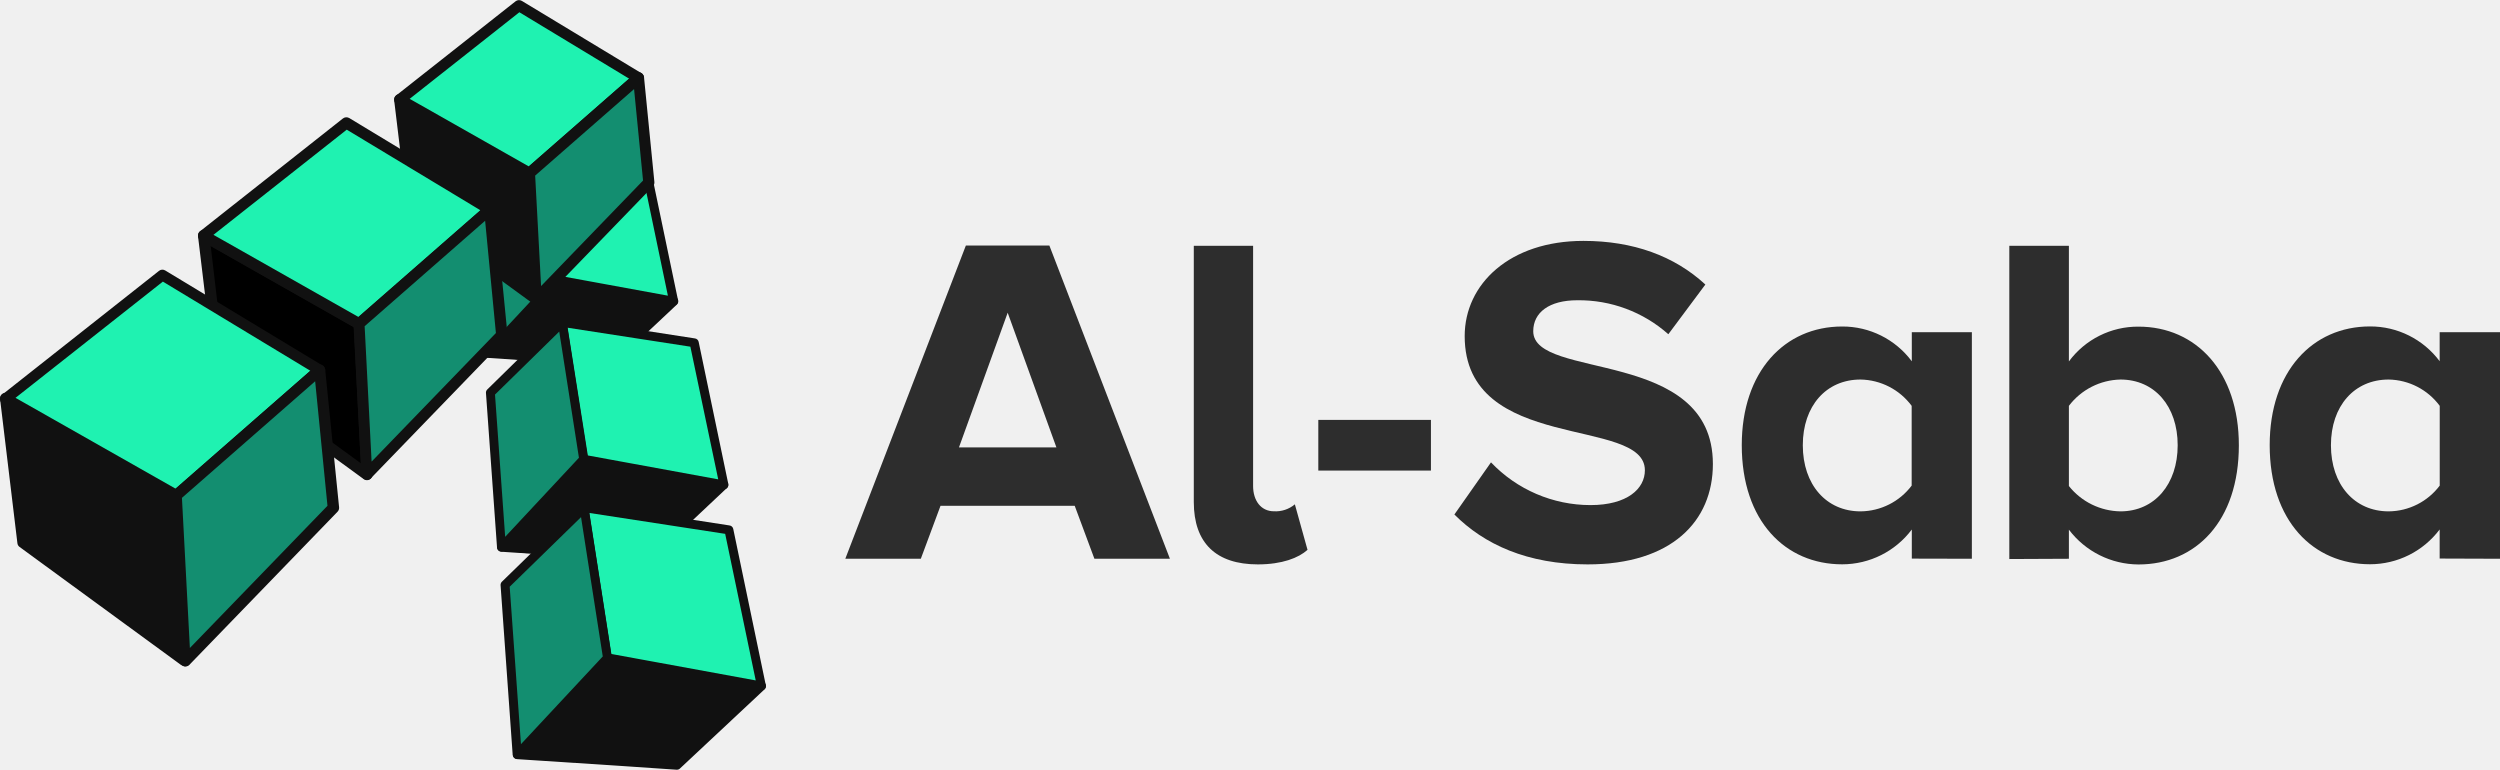
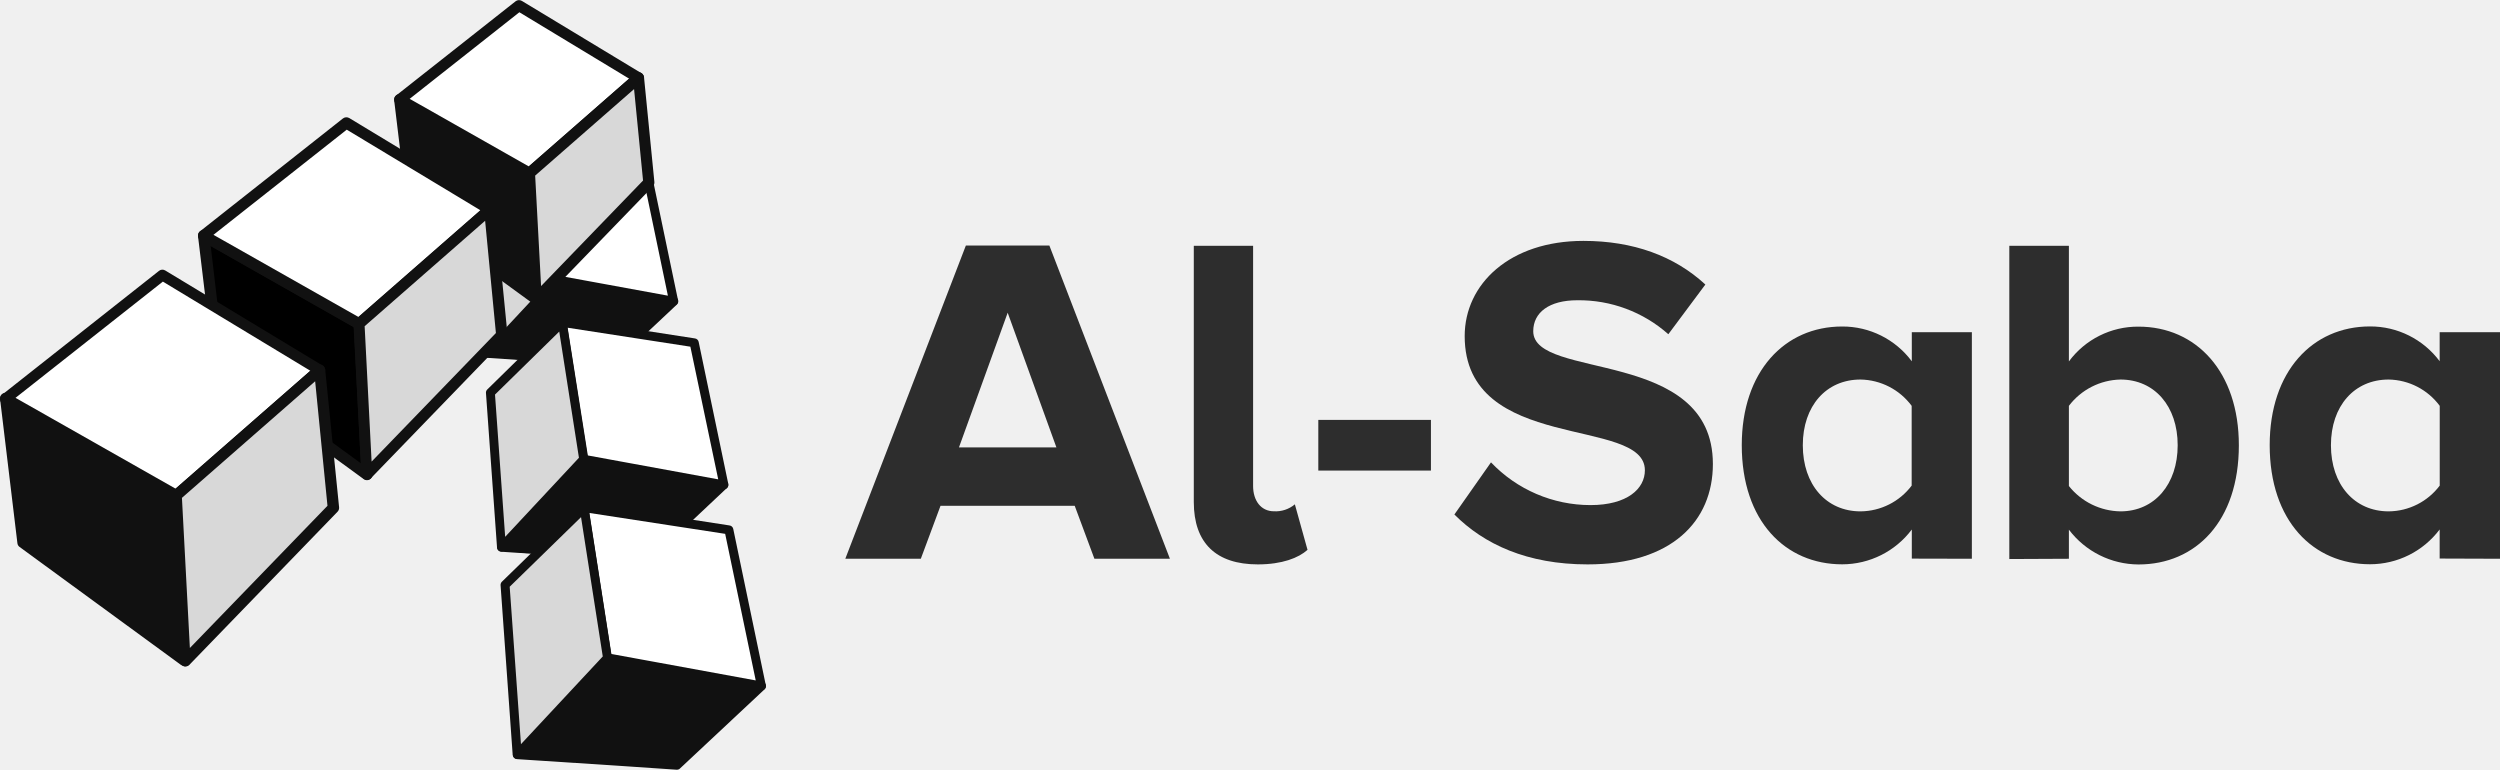
<svg xmlns="http://www.w3.org/2000/svg" viewBox="0 0 359.19 110.59">
  <defs>
-     <style>.cls-1{fill:#2d2d2d;}.cls-4{fill:#111111;}.cls-1,.cls-2,.cls-3{fill-rule:evenodd;}.cls-2{fill:#1ff2b1;}.cls-3{fill:#138e70;}</style>
+     <style>.cls-1{fill:#2d2d2d;}.cls-4{fill:#111111;}.cls-1,.cls-2,.cls-3{fill-rule:evenodd;}.cls-2{fill:#ffffff;}.cls-3{fill:#d8d8d8;}</style>
  </defs>
  <polygon class="cls-4" points="70.11 50.76 81.73 51.55 87.55 51.94 96.77 43.28 79.96 40.2" />
  <path class="cls-4" transform="translate(-123.48 -214.98)" d="M195,265.19l15.83,1.07,8.1-7.61-15.23-2.79-8.7,9.33Zm10.2,2-11.63-.79a.6.6,0,0,1-.39-.17.64.64,0,0,1,0-.9L203,254.74a.65.65,0,0,1,.58-.19l16.82,3.08a.58.58,0,0,1,.35.19.64.64,0,0,1,0,.9l-9.2,8.64a.66.66,0,0,1-.5.19Z" />
  <polygon class="cls-2" points="79.96 40.2 96.77 43.28 93.22 26.24 77.4 23.79" />
  <path class="cls-4" transform="translate(-123.48 -214.98)" d="M204,254.63l15.44,2.83-3.27-15.69-14.53-2.24,2.36,15.1Zm16.14,4.25-16.81-3.08a.65.65,0,0,1-.52-.53l-2.55-16.39a.5.5,0,0,1,0-.21.64.64,0,0,1,.73-.53l15.78,2.44a.64.64,0,0,1,.57.5l3.55,17a1,1,0,0,1,0,.25A.64.64,0,0,1,220.14,258.88Z" />
  <polygon class="cls-3" points="79.96 40.2 77.4 23.79 68.78 32.24 70.11 50.76" />
  <path class="cls-4" transform="translate(-123.48 -214.98)" d="M202.76,255l-2.32-14.87-7.52,7.37,1.2,16.77,8.64-9.27Zm-1.25-16.29L204.06,255a.66.66,0,0,1-.15.57l-9.84,10.55a.65.65,0,0,1-1.12-.38l-1.32-18.52a.61.61,0,0,1,.19-.5l8.61-8.45a.68.68,0,0,1,.35-.17A.64.64,0,0,1,201.51,238.67Z" />
  <polygon class="cls-4" points="72.05 78.64 85.98 79.58 92.95 80.05 104 69.67 83.86 65.98" />
  <path class="cls-4" transform="translate(-123.48 -214.98)" d="M196.91,293.07l19.29,1.3,9.93-9.33-18.56-3.4-10.66,11.43Zm12.51,2.12-13.93-.94a.66.66,0,0,1-.39-.17.63.63,0,0,1,0-.9l11.8-12.66a.65.65,0,0,1,.58-.19L227.6,284a.64.64,0,0,1,.32,1.09l-11,10.36a.69.69,0,0,1-.5.19Z" />
  <polygon class="cls-2" points="83.86 65.98 104 69.67 99.75 49.25 80.79 46.32" />
  <path class="cls-4" transform="translate(-123.48 -214.98)" d="M207.9,280.41l18.77,3.44-4-19.06L205,262.06l2.87,18.35Zm19.47,4.86-20.15-3.69a.63.63,0,0,1-.51-.53l-3.06-19.64a.5.5,0,0,1,0-.21.65.65,0,0,1,.73-.53l18.92,2.93a.63.63,0,0,1,.56.5l4.26,20.42a1,1,0,0,1,0,.24A.64.64,0,0,1,227.37,285.27Z" />
  <polygon class="cls-3" points="83.86 65.98 80.79 46.32 70.46 56.44 72.05 78.64" />
  <path class="cls-4" transform="translate(-123.48 -214.98)" d="M206.66,280.75l-2.83-18.13-9.23,9.05,1.46,20.44,10.6-11.36ZM204.9,261.2,208,280.83a.63.63,0,0,1-.16.56L196,294a.6.6,0,0,1-.43.22.64.64,0,0,1-.68-.59l-1.59-22.2a.63.63,0,0,1,.19-.49l10.33-10.13a.68.68,0,0,1,.35-.17A.64.64,0,0,1,204.9,261.2Z" />
  <polygon class="cls-4" points="74.32 108.41 89.61 109.44 97.27 109.95 109.4 98.56 87.28 94.51" />
  <path class="cls-4" transform="translate(-123.48 -214.98)" d="M199.18,322.84l21.33,1.44,11-10.34L211,310.17l-11.81,12.67Zm13.87,2.21-15.3-1a.6.6,0,0,1-.39-.17.64.64,0,0,1,0-.9l13-13.9a.65.65,0,0,1,.58-.19L233,312.91a.71.71,0,0,1,.35.19.63.63,0,0,1,0,.9L221.2,325.37a.63.63,0,0,1-.5.2Z" />
  <polygon class="cls-2" points="87.28 94.51 109.4 98.56 104.73 76.15 83.91 72.93" />
  <path class="cls-4" transform="translate(-123.48 -214.98)" d="M211.32,308.94l20.74,3.8-4.39-21.06-19.51-3,3.16,20.27Zm21.44,5.22-22.11-4.05a.64.64,0,0,1-.52-.53L206.77,288a.5.5,0,0,1,0-.21.62.62,0,0,1,.72-.53l20.78,3.21a.63.63,0,0,1,.56.5l4.67,22.42a.49.49,0,0,1,0,.24A.62.62,0,0,1,232.76,314.16Z" />
  <polygon class="cls-3" points="87.28 94.51 83.91 72.93 72.58 84.04 74.32 108.41" />
  <path class="cls-4" transform="translate(-123.48 -214.98)" d="M210.08,309.28l-3.12-20-10.25,10,1.62,22.62,11.75-12.6ZM208,287.81l3.36,21.55a.65.65,0,0,1-.15.56l-12.95,13.89a.65.65,0,0,1-1.12-.38l-1.74-24.37a.65.65,0,0,1,.19-.5L207,287.45a.61.61,0,0,1,.35-.17A.62.62,0,0,1,208,287.81Z" />
  <polygon class="cls-4" points="77.04 42.97 65.24 34.37 59.33 30.06 57.44 14.31 76.07 24.89" />
  <path class="cls-4" transform="translate(-123.48 -214.98)" d="M200,258.56l-17.67-12.88a.77.77,0,0,1-.32-.55l-1.9-15.75a.81.81,0,0,1,.7-.89.8.8,0,0,1,.53.13L200,239.17a.8.8,0,0,1,.4.65l1,18.09a.81.81,0,0,1-.76.84.77.77,0,0,1-.55-.19Zm-10.82-9.86,10.44,7.62-.85-16-16.88-9.58,1.66,13.84Z" />
  <polygon class="cls-2" points="76.07 24.89 57.44 14.31 74.57 0.8 91.74 11.18" />
  <path class="cls-4" transform="translate(-123.48 -214.98)" d="M199.16,240.56,180.52,230a.81.81,0,0,1-.3-1.09,1.2,1.2,0,0,1,.24-.26l17.09-13.48a.8.8,0,0,1,.91-.06l17.17,10.38a.8.8,0,0,1,.27,1.1.82.82,0,0,1-.19.22l-15.63,13.67a.8.8,0,0,1-.92.1Zm-16.82-11.38,17.12,9.71,14.41-12.61-15.77-9.54Z" />
  <polygon class="cls-3" points="76.07 24.89 91.74 11.18 93.22 26.24 77.04 42.97" />
  <path class="cls-4" transform="translate(-123.48 -214.98)" d="M199.05,239.24l15.64-13.68a.8.8,0,0,1,1.13.07.79.79,0,0,1,.19.45l1.49,15.06a.84.84,0,0,1-.22.63L201.09,258.5a.8.8,0,0,1-1.37-.51l-1-18.09a.79.79,0,0,1,.29-.66Zm15.53-11.46-14.21,12.43.85,15.87,14.65-15.16Z" />
  <polygon class="cls-41" points="52.73 68.19 38.59 57.88 31.51 52.72 29.24 33.85 51.57 46.52" />
  <path class="cls-4" transform="translate(-123.48 -214.98)" d="M175.7,283.79l-21.18-15.45a.83.83,0,0,1-.32-.55l-2.27-18.87a.8.8,0,0,1,.7-.88.75.75,0,0,1,.53.12l22.29,12.65a.8.8,0,0,1,.4.65L177,283.13a.8.8,0,0,1-1.31.66Zm-13.16-11.57,12.78,9.32-1-19.56-20.57-11.67,2,16.95Z" />
  <polygon class="cls-2" points="51.57 46.52 29.24 33.85 49.77 17.66 70.34 30.11" />
  <path class="cls-4" transform="translate(-123.48 -214.98)" d="M174.66,262.19l-22.33-12.66a.8.8,0,0,1-.3-1.09.78.78,0,0,1,.24-.27L172.75,232a.82.82,0,0,1,.91-.06l20.58,12.45a.8.8,0,0,1,.27,1.09.85.85,0,0,1-.2.22L175.58,262.1a.79.79,0,0,1-.92.09Zm-20.51-13.47L175,260.53l17.52-15.33L173.3,233.61Z" />
  <polygon class="cls-3" points="51.57 46.52 70.34 30.11 72.12 48.14 52.73 68.19" />
  <path class="cls-4" transform="translate(-123.48 -214.98)" d="M174.55,260.88l18.75-16.4a.78.78,0,0,1,1.12.08.77.77,0,0,1,.2.44l1.77,18a.76.76,0,0,1-.22.63l-19.39,20.05a.78.78,0,0,1-1.12,0,.74.74,0,0,1-.25-.53l-1.15-21.67a.78.78,0,0,1,.29-.66Zm18.63-14.18-17.31,15.15,1,19.45,17.86-18.47Z" />
  <polygon class="cls-4" points="26.59 94.98 11.06 83.66 3.29 77.99 0.8 57.28 25.32 71.19" />
  <path class="cls-4" transform="translate(-123.48 -214.98)" d="M149.56,310.57l-23.26-17a.76.76,0,0,1-.32-.55l-2.49-20.71a.79.79,0,0,1,.7-.89.78.78,0,0,1,.52.12l24.48,13.89a.78.78,0,0,1,.4.65l1.27,23.79a.8.8,0,0,1-.75.84.81.81,0,0,1-.55-.18ZM135,298l14.17,10.33L148,286.64l-22.76-12.91,2.26,18.8Z" />
  <polygon class="cls-2" points="25.32 71.19 0.8 57.28 23.33 39.5 45.92 53.16" />
  <path class="cls-4" transform="translate(-123.48 -214.98)" d="M148.4,286.86,123.89,273a.79.79,0,0,1-.3-1.09.67.67,0,0,1,.24-.26l22.49-17.75a.77.77,0,0,1,.9-.06l22.6,13.66a.8.8,0,0,1,.27,1.1.7.7,0,0,1-.2.22l-20.57,18a.8.8,0,0,1-.92.1Zm-22.69-14.72,23,13.05,19.36-16.94-21.19-12.81Z" />
  <polygon class="cls-3" points="25.32 71.19 45.92 53.16 47.88 72.96 26.59 94.98" />
  <path class="cls-4" transform="translate(-123.48 -214.98)" d="M148.3,285.54l20.58-18a.81.81,0,0,1,1.13.08.86.86,0,0,1,.19.45l2,19.8a.79.79,0,0,1-.22.63l-21.29,22a.79.79,0,0,1-1.13,0,.81.81,0,0,1-.24-.53L148,286.2a.8.8,0,0,1,.3-.66Zm20.46-15.78-19.14,16.75,1.14,21.57,19.77-20.43Z" />
  <path class="cls-1" transform="translate(-123.48 -214.98)" d="m291.57 295.26l-17.32-45h-12l-17.32 45h10.85l2.83-7.61h19.28l2.83 7.61zm-16.31-16h-14l7-19.35z" />
  <path class="cls-1" transform="translate(-123.48 -214.98)" d="m304.2 296.07c3.5 0 5.86-0.94 7.14-2.09l-1.82-6.54a4.29 4.29 0 0 1 -3 1c-1.89 0-3-1.55-3-3.64v-34.5h-8.52v36.81c0 5.89 3.2 8.96 9.2 8.96z" />
  <rect class="cls-1" x="189.41" y="60.33" width="16.18" height="7.28" />
  <path class="cls-1" transform="translate(-123.48 -214.98)" d="m351.58 296.07c12.07 0 18-6.2 18-14.42 0-16.79-25.81-12-25.81-19.08 0-2.7 2.29-4.45 6.33-4.45a19.33 19.33 0 0 1 13.08 4.88l5.32-7.14c-4.45-4.11-10.38-6.27-17.52-6.27-10.59 0-17.06 6.2-17.06 13.68 0 16.92 25.89 11.46 25.89 19.28 0 2.63-2.5 5-7.82 5a19.74 19.74 0 0 1 -14.29 -6.14l-5.26 7.49c4.25 4.27 10.45 7.17 19.14 7.17z" />
  <path class="cls-1" transform="translate(-123.48 -214.98)" d="m406.79 295.26v-32.55h-8.63v4.18a12.41 12.41 0 0 0 -10 -5c-8.29 0-14.43 6.47-14.43 17.05 0 10.92 6.27 17.12 14.43 17.12a12.53 12.53 0 0 0 10 -5v4.18zm-16-6.81c-4.92 0-8.29-3.84-8.29-9.5s3.37-9.44 8.29-9.44a9.34 9.34 0 0 1 7.35 3.78v11.46a9.29 9.29 0 0 1 -7.33 3.7z" />
  <path class="cls-1" transform="translate(-123.48 -214.98)" d="M420.73,284.81V273.29a9.56,9.56,0,0,1,7.41-3.78c4.92,0,8.22,3.85,8.22,9.44s-3.3,9.5-8.22,9.5a9.65,9.65,0,0,1-7.41-3.64Zm0,10.45v-4.18a12.62,12.62,0,0,0,10,5c8.22,0,14.42-6.2,14.42-17.12,0-10.58-6.13-17.05-14.42-17.05a12.32,12.32,0,0,0-10,5V250.3h-8.56v45Z" />
  <path class="cls-1" transform="translate(-123.48 -214.98)" d="M482.67,295.26V262.71H474v4.17a12.42,12.42,0,0,0-10-5c-8.29,0-14.42,6.47-14.42,17.05,0,10.92,6.26,17.12,14.42,17.12a12.52,12.52,0,0,0,10-5v4.18Zm-16-6.81c-4.92,0-8.29-3.84-8.29-9.5s3.37-9.44,8.29-9.44a9.32,9.32,0,0,1,7.34,3.78v11.46A9.27,9.27,0,0,1,466.7,288.45Z" />
</svg>
